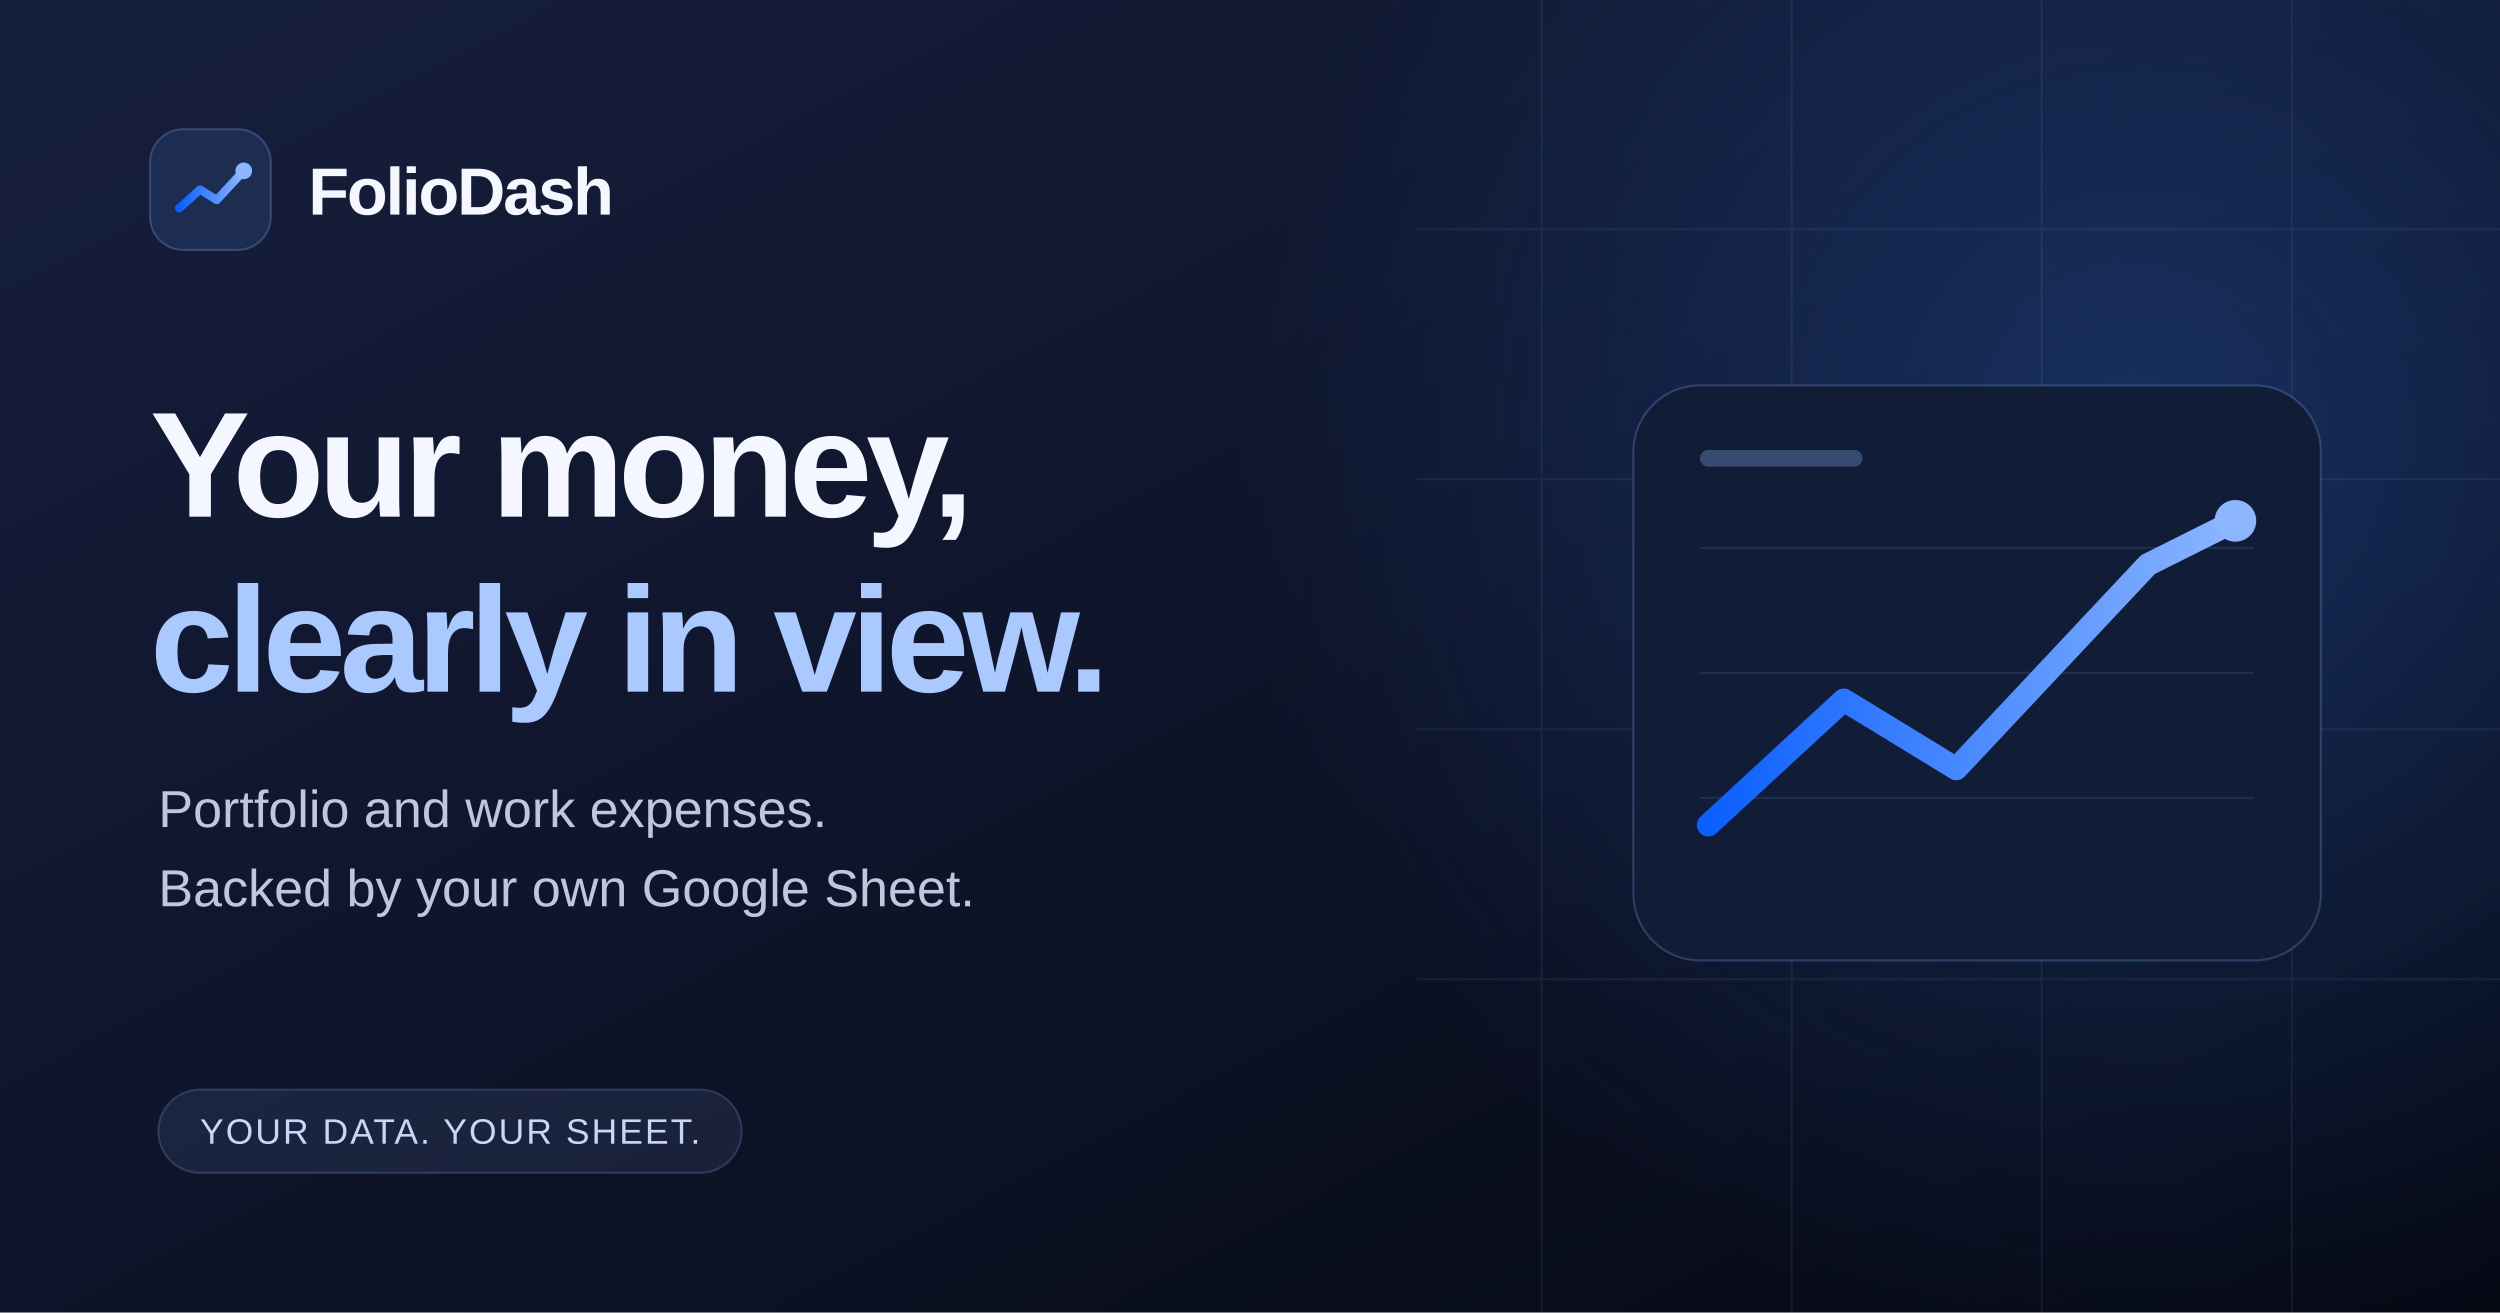
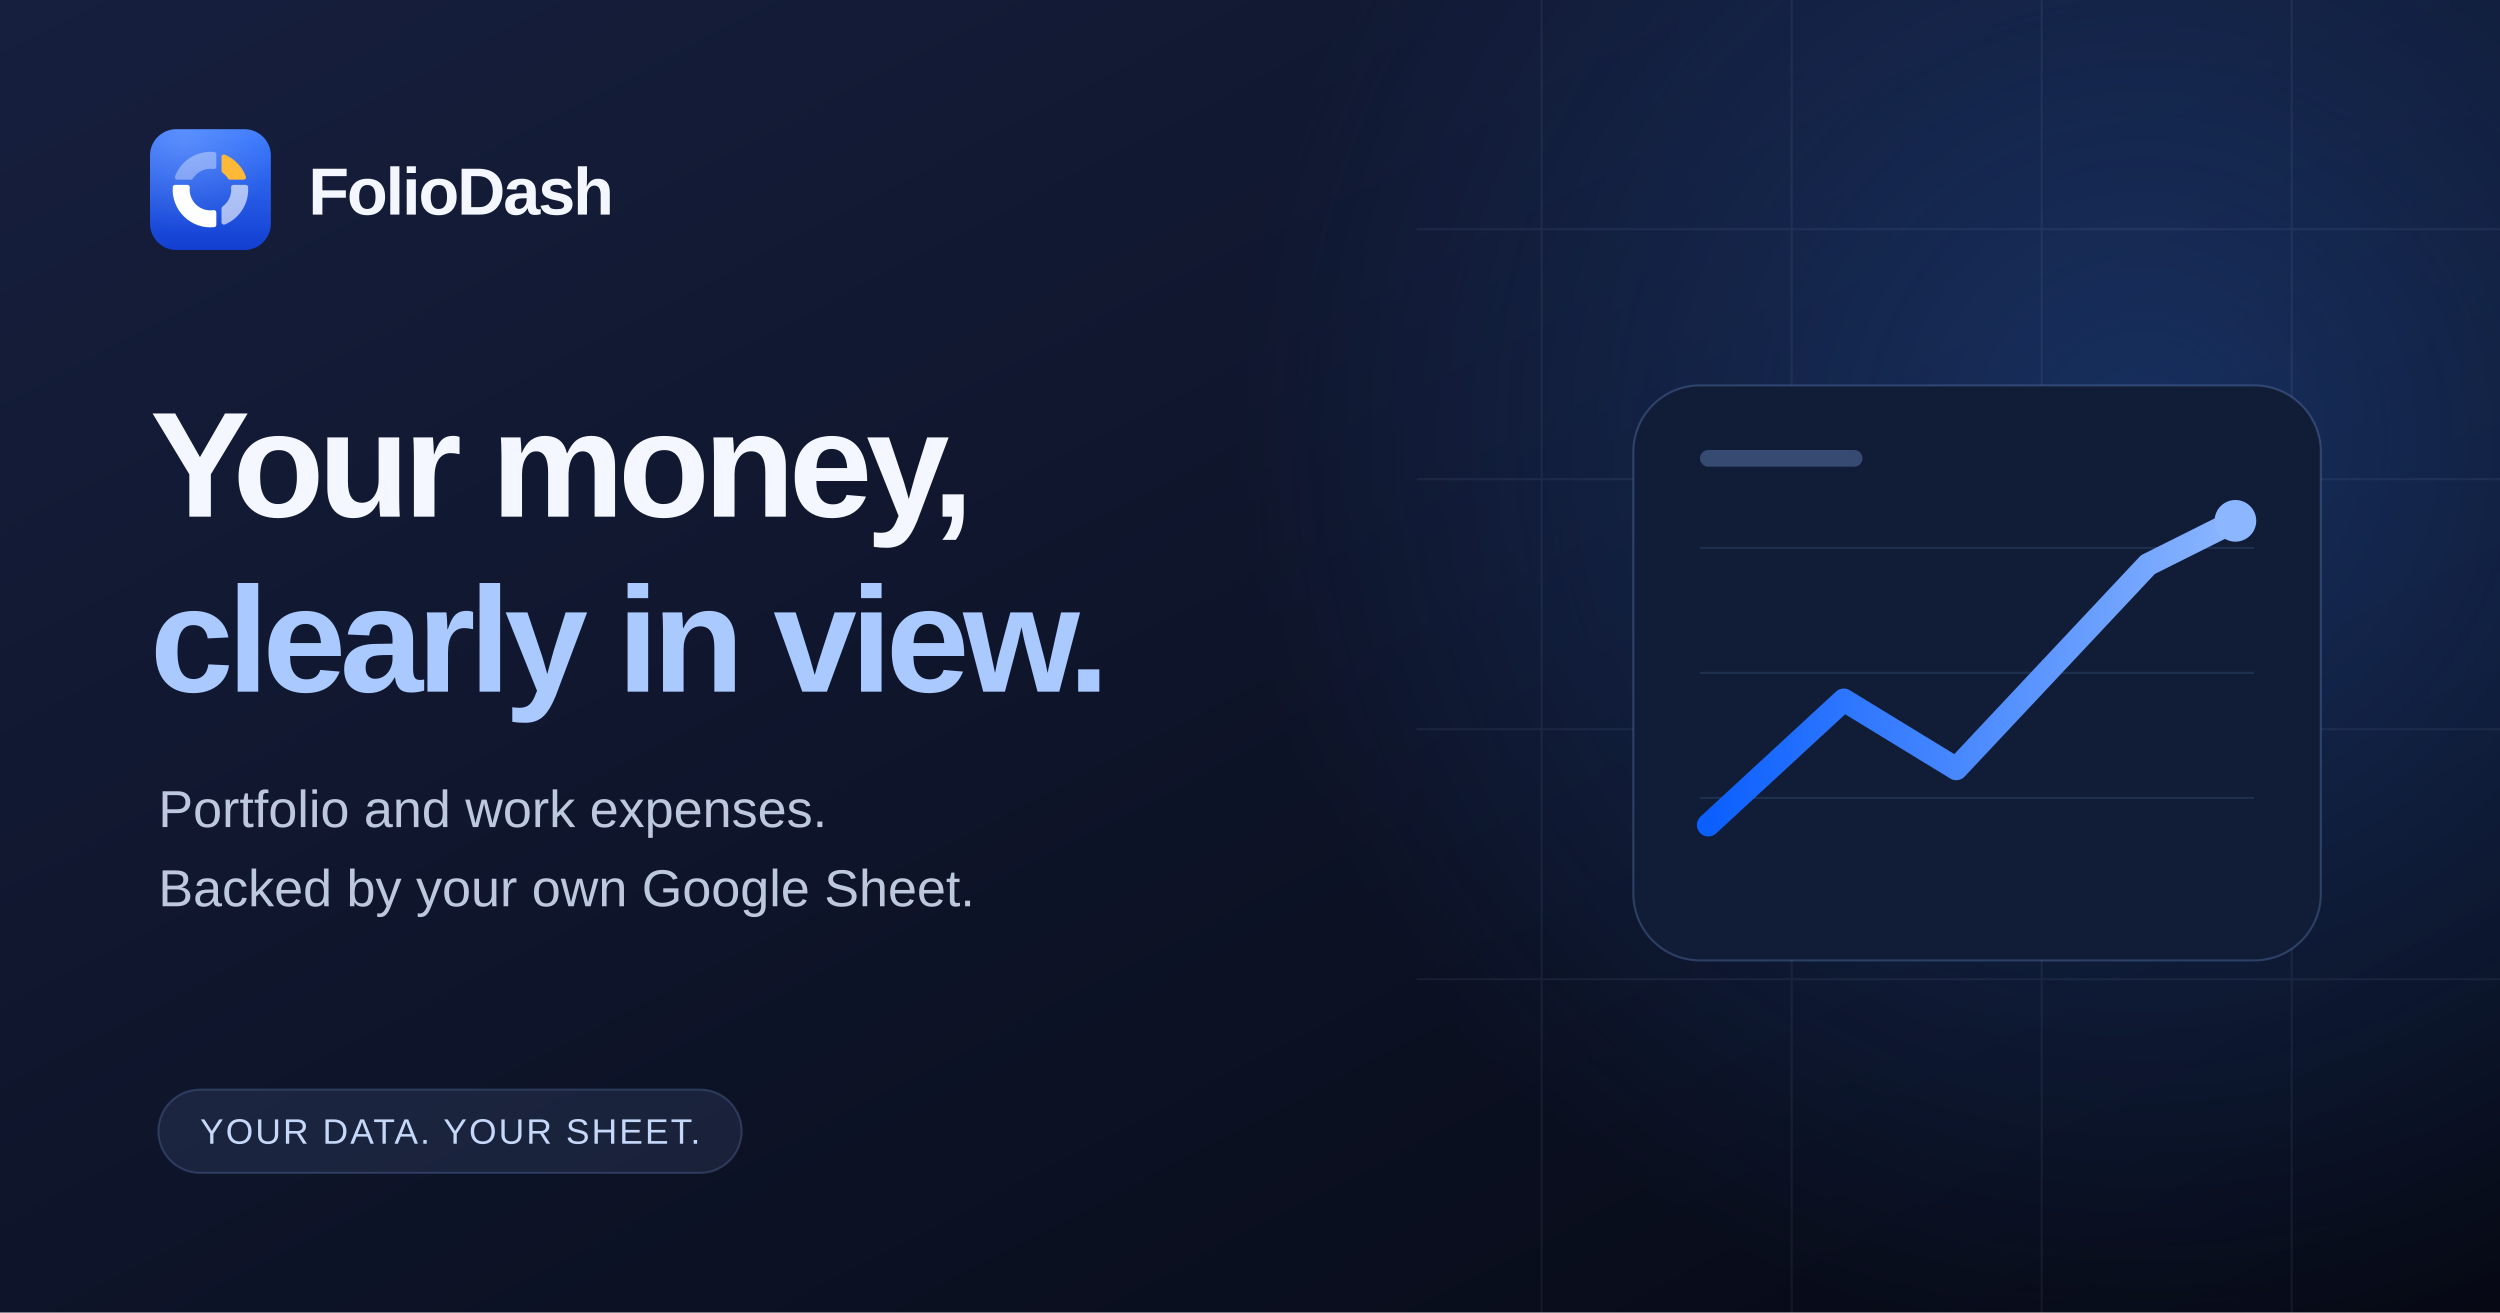
<svg xmlns="http://www.w3.org/2000/svg" width="1200" height="630" viewBox="0 0 1200 630">
  <defs>
    <linearGradient id="bg" x2="1" y2="1">
      <stop stop-color="#161f3e" />
      <stop offset="1" stop-color="#060914" />
    </linearGradient>
    <linearGradient id="line">
      <stop stop-color="#0b5fff" />
      <stop offset="1" stop-color="#8cb6ff" />
    </linearGradient>
    <radialGradient id="glow">
      <stop stop-color="#275bb4" stop-opacity=".4" />
      <stop offset="1" stop-color="#275bb4" stop-opacity="0" />
    </radialGradient>
  </defs>
  <rect width="1200" height="630" fill="url(#bg)" />
  <ellipse cx="1030" cy="210" rx="440" ry="440" fill="url(#glow)" />
  <g fill="none" stroke="#b4cbff" stroke-opacity=".07">
    <path d="M740 0V630M860 0V630M980 0V630M1100 0V630M680 110H1200M680 230H1200M680 350H1200M680 470H1200" />
  </g>
-   <g transform="translate(72 62)">
-     <rect width="58" height="58" rx="16" fill="#1d2d52" stroke="#8cb6ff" stroke-opacity=".25" />
-     <path d="M14 38L24 29L32 34L45 20" fill="none" stroke="url(#line)" stroke-width="4" stroke-linecap="round" stroke-linejoin="round" />
-     <circle cx="45" cy="20" r="4" fill="#8cb6ff" />
+   <g transform="translate(72 62) scale(0.1133)">
+     <defs>
+       <linearGradient id="markTile" x1="0" y1="0" x2="0" y2="1">
+         <stop offset="0" stop-color="#3d7cff" />
+         <stop offset="1" stop-color="#123fd1" />
+       </linearGradient>
+       <radialGradient id="markGlow" cx="0.28" cy="0.1" r="0.75">
+         <stop offset="0" stop-color="#ffffff" stop-opacity="0.16" />
+         <stop offset="1" stop-color="#ffffff" stop-opacity="0" />
+       </radialGradient>
+     </defs>
+     <rect width="512" height="512" rx="112" fill="url(#markTile)" />
+     <rect width="512" height="512" rx="112" fill="url(#markGlow)" />
+     <path d="M281 405.2A10 10 0 0 1 272 415.2A160 160 0 0 1 96.4 245.3A10 10 0 0 1 106.3 236L158.5 236A10 10 0 0 1 168.5 247A88 88 0 0 0 269.5 343A10 10 0 0 1 281 352.8Z" fill="#ffffff" />
+     <path d="M405.7 236A10 10 0 0 1 415.6 245.3A160 160 0 0 1 316.8 404A10 10 0 0 1 303 394.7L303 335.7A10 10 0 0 1 307.2 327.6A88 88 0 0 0 343.5 247A10 10 0 0 1 353.5 236Z" fill="#ffffff" fill-opacity="0.62" />
+     <path d="M115.3 214A10 10 0 0 1 105.9 200.5A160 160 0 0 1 272 96.8A10 10 0 0 1 281 106.8L281 159.2A10 10 0 0 1 269.5 169A88 88 0 0 0 181.4 209.3A10 10 0 0 1 172.9 214Z" fill="#ffffff" fill-opacity="0.36" />
+     <path d="M303 117.3A10 10 0 0 1 316.8 108A160 160 0 0 1 406.1 200.5A10 10 0 0 1 396.7 214L339.1 214A10 10 0 0 1 330.6 209.3A88 88 0 0 0 307.2 184.4A10 10 0 0 1 303 176.3Z" fill="#ffb938" />
  </g>
  <g font-family="Arial, Helvetica, sans-serif">
    <text x="148" y="103" fill="#f4f7ff" font-size="32" font-weight="700" letter-spacing="-1">FolioDash</text>
    <text x="72" y="248" fill="#f4f7ff" font-size="72" font-weight="700" letter-spacing="-3">Your money,</text>
    <text x="72" y="332" fill="#a9c9ff" font-size="72" font-weight="700" letter-spacing="-3">clearly in view.</text>
    <text x="76" y="397" fill="#bdc8de" font-size="25">Portfolio and work expenses.</text>
    <text x="76" y="435" fill="#bdc8de" font-size="25">Backed by your own Google Sheet.</text>
    <rect x="76" y="523" width="280" height="40" rx="20" fill="#8cb6ff" fill-opacity=".1" stroke="#8cb6ff" stroke-opacity=".2" />
    <text x="96" y="549" fill="#c5d8fa" font-size="17" letter-spacing="1">YOUR DATA. YOUR SHEET.</text>
  </g>
  <g transform="translate(784 185)">
    <rect width="330" height="276" rx="32" fill="#111d36" stroke="#8cb6ff" stroke-opacity=".24" />
    <path d="M32 78H298M32 138H298M32 198H298" fill="none" stroke="#8cb6ff" stroke-opacity=".12" />
    <path d="M36 211L101 151L155 184L247 86L289 65" fill="none" stroke="url(#line)" stroke-width="11" stroke-linecap="round" stroke-linejoin="round" />
    <circle cx="289" cy="65" r="10" fill="#8cb6ff" />
    <rect x="32" y="31" width="78" height="8" rx="4" fill="#8cb6ff" fill-opacity=".3" />
  </g>
</svg>
